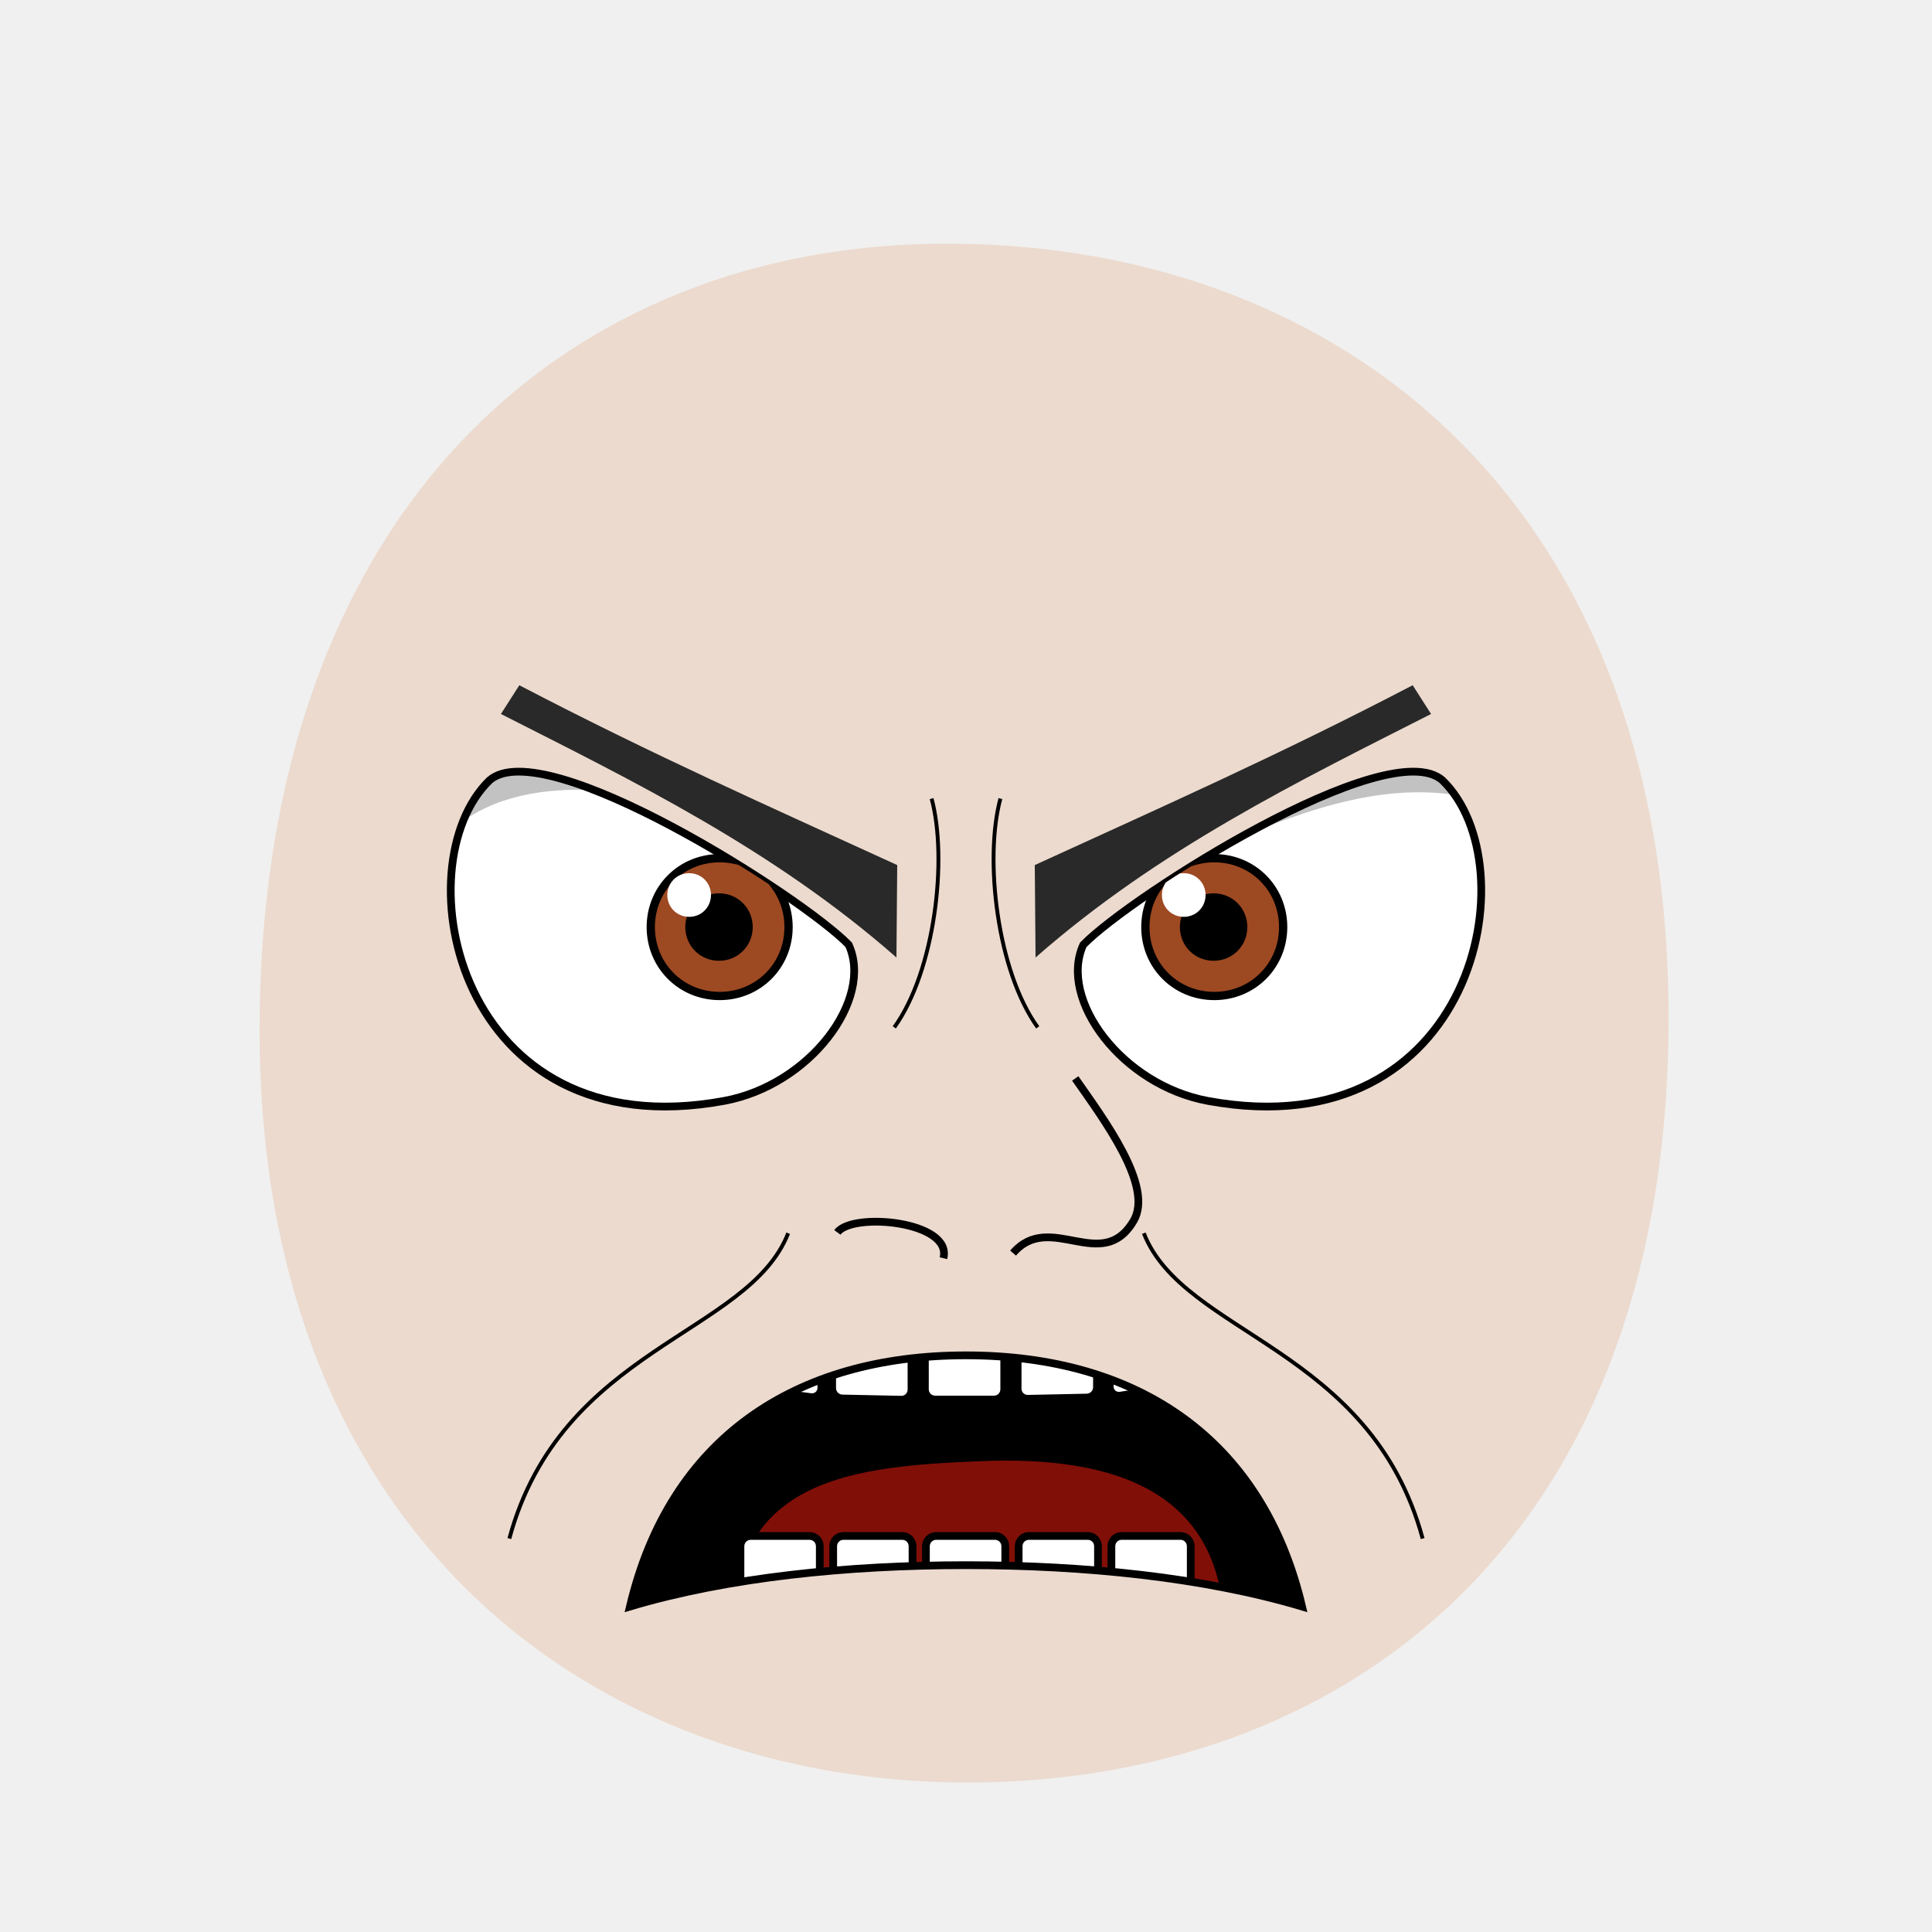
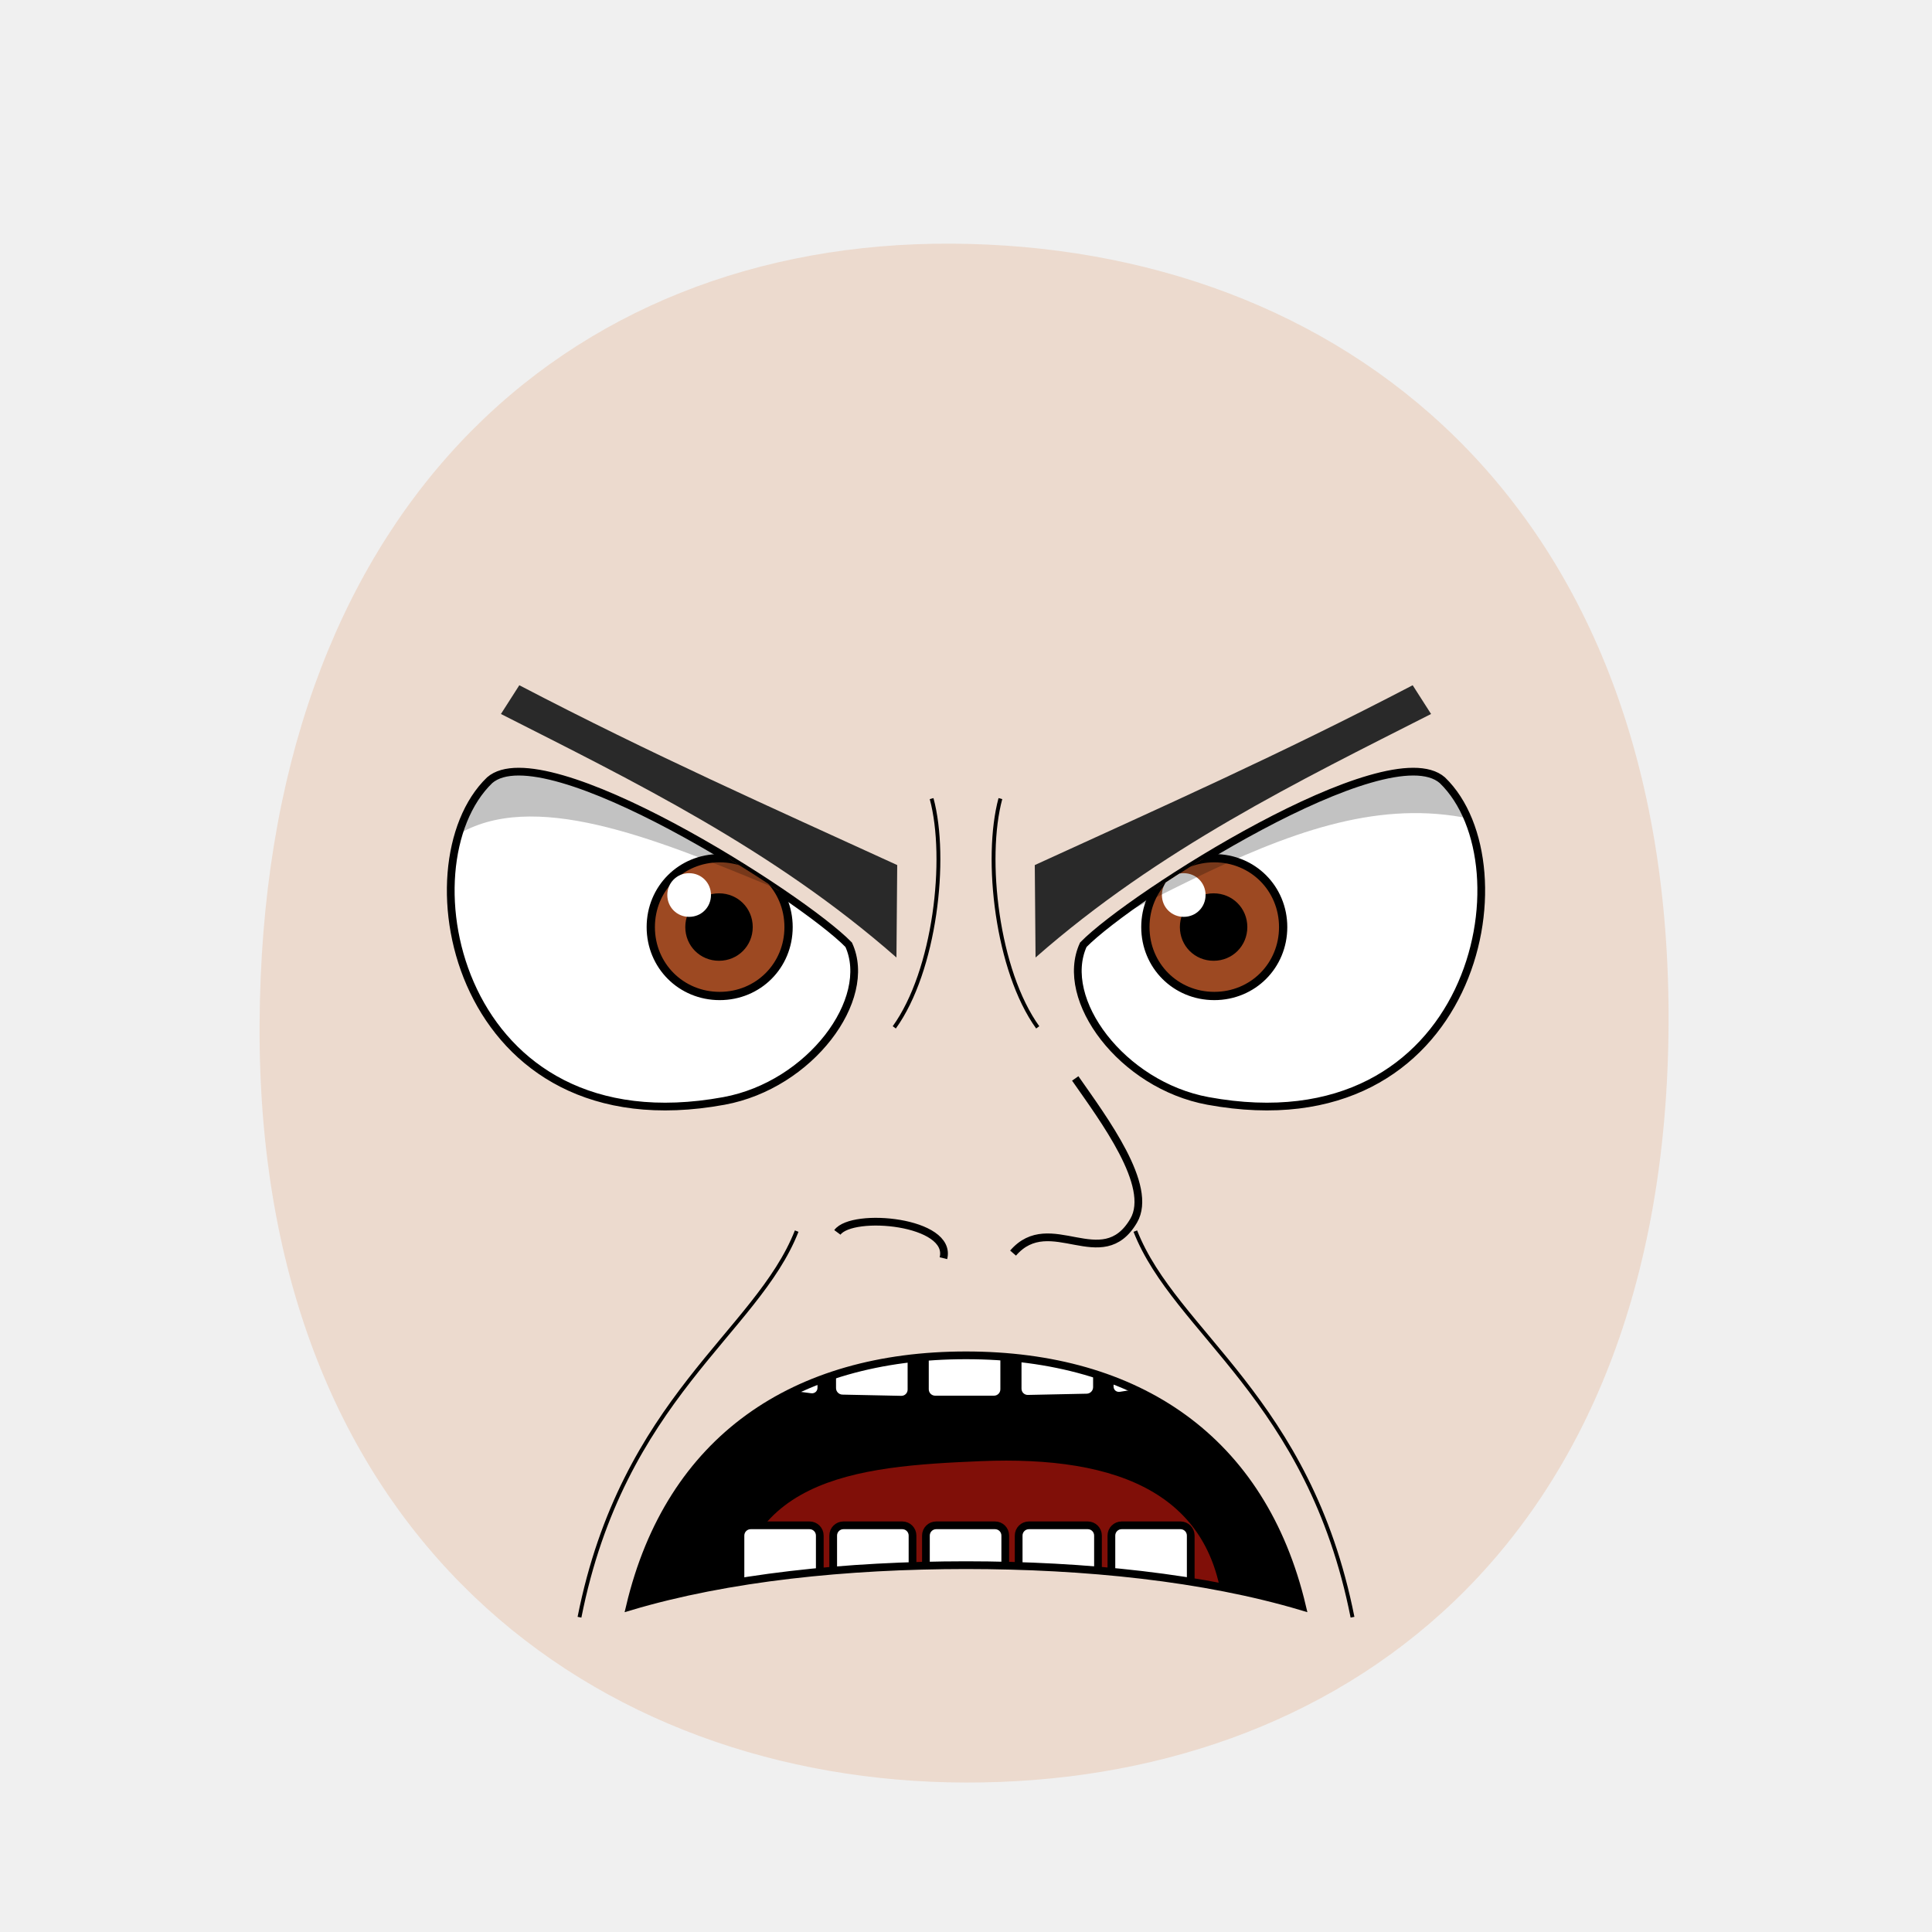
<svg xmlns="http://www.w3.org/2000/svg" xmlns:xlink="http://www.w3.org/1999/xlink" id="emoticon-front-view" viewBox="0 0 250 250" height="100%" width="100%" version="1.1">
  <defs id="defs">
    <clipPath id="clipPath-left-eye">
      <use transform="matrix(1,0,0,1,0,0)" x="0" width="1" xlink:href="#left-eye-outline" height="1" y="0" id="use-left-eye-outline-1" />
    </clipPath>
    <clipPath id="clipPath-right-eye">
      <use transform="matrix(-1,0,0,1,250,0)" id="use-left-eye-outline-2" y="0" height="250" xlink:href="#left-eye-outline" width="250" x="0" morph="fixed" />
    </clipPath>
    <clipPath id="clipPath-mouth" clipPathUnits="userSpaceOnUse">
      <use transform="matrix(1,0,0,1,0,0)" height="250" y="0" x="0" xlink:href="#mouth-outline" id="use-mouth-outline" width="250" />
    </clipPath>
  </defs>
  <g id="head" morph="fixed">
    <path style="fill:#e9c6af;stroke:none;stroke-width:1.0;fill-opacity:0.53" d="M 124.98,230.66 C 172.77,230.75 215.51,200.57 215.91,132.64 216.3,64.72 173.26,31.81 123.18,31.53 73.1,31.24 33.88,66.28 33.59,132.64 33.3,199.01 77.19,230.57 124.98,230.66 Z" id="head-outline" />
  </g>
  <g id="left-eye">
    <path d="M 109.82,122.25 C 113.06,129.3 104.85,140.41 93.68,142.46 59.14,148.8 51.92,112 63.36,100.96 70.43,94.81 103.68,115.95 109.82,122.25 Z" style="fill:#ffffff;stroke:#000000;stroke-width:1" id="left-eye-outline" />
    <g clip-path="url(#clipPath-left-eye)" id="left-eyeball">
      <g id="left-lens">
        <path d="M 1,0.5 C 1,0.78 0.78,1 0.5,1 0.22,1 0,0.78 0,0.5 0,0.22 0.22,0 0.5,0 0.78,0 1,0.22 1,0.5 z" transform="matrix(17.83,0,0,17.83,84.21,111.05)" style="fill:#9d4922;stroke:#000000;stroke-width:0.06" id="iris" morph="relative" />
        <path d="M 1,0.5 C 1,0.78 0.78,1 0.5,1 0.22,1 0,0.78 0,0.5 0,0.22 0.22,0 0.5,0 0.78,0 1,0.22 1,0.5 z" transform="matrix(7.46,0,0,7.46,89.31,116.23)" style="fill:#000000;stroke:#000000;stroke-width:0.17" id="pupil" morph="relative" />
        <path d="M 1,0.5 C 1,0.78 0.78,1 0.5,1 0.22,1 0,0.78 0,0.5 0,0.22 0.22,0 0.5,0 0.78,0 1,0.22 1,0.5 z" transform="matrix(5.65,0,0,5.65,86.35,112.99)" style="fill:#ffffff;stroke:none" id="glare" morph="transform-only" />
      </g>
-       <path d="M 50,75 125,75 125,112.54 C 97.35,108.41 57.32,85.9 50,124.06 Z" style="opacity:0.24;fill:#000000;stroke:#000000;stroke-width:0px" id="left-lid-shadow" />
+       <path d="m 50,75 75,0 0,48.541 C 97.625,118.036 57.32,85.9 50,124.06 z" style="opacity:0.24;fill:#000000;stroke:#000000;stroke-width:0px" id="left-lid-shadow" />
    </g>
  </g>
  <g id="right-eye">
    <use transform="matrix(-1,0,0,1,250,0)" id="right-eye-outline" y="0" height="250" xlink:href="#left-eye-outline" width="250" x="0" morph="fixed" />
    <g clip-path="url(#clipPath-right-eye)" id="right-eyeball">
      <use transform="matrix(1,0,0,1,64,0)" id="right-lens" y="0" height="1" xlink:href="#left-lens" width="1" x="0" morph="fixed" />
-       <path d="M 125,121.79 125,75 200,75 200,106.73 C 176.32,94.48 159.73,111.89 125,121.79 Z" style="opacity:0.24;fill:#000000;stroke:#000000;stroke-width:0px" id="right-lid-shadow" />
+       <path d="M 125,128.391 125,75 l 75,0 0,34.48 c -23.68,-12.25 -43.295,4.335 -75,18.91 z" style="opacity:0.24;fill:#000000;stroke:#000000;stroke-width:0px" id="right-lid-shadow" />
    </g>
  </g>
  <path d="M 116,123.9 C 100,109.85 81.9,101.06 64.82,92.39 L 67.2,88.67 C 84.51,97.7 99.55,104.36 116.1,111.94 Z" style="fill:#292929;stroke-width:1" id="left-eye-brow" />
  <use transform="matrix(-1,0,0,1,250,0)" x="0" width="250" xlink:href="#left-eye-brow" height="250" y="0" id="right-eye-brow" />
  <g id="mouth">
    <g id="mouth-interior" clip-path="url(#clipPath-mouth)">
      <rect style="fill:#000000;stroke:none" id="mouth-background" x="68.16" width="119.944" height="66.556" y="159.934" />
      <path d="M 94.84,211.42 C 94.51,191.12 110.73,189.74 126.96,189.07 144.51,188.36 158.42,193.11 158.42,211.42 137.23,211.42 116.04,211.42 94.84,211.42 Z" style="fill:#800f08;stroke:none" id="tongue" />
      <g transform="matrix(1,0,0,1,0.5,-6.35)" morph="fix-children" id="upper-teeth">
        <rect width="10.356" x="96.362" ry="1.325" transform="matrix(0.991225,0.1321854,0,1,0,0)" rx="1.336" y="158.085" height="15.123" id="tooth-02" style="fill:#ffffff;fill-opacity:1;stroke:#000000;stroke-width:1.004;stroke-opacity:1" />
        <rect rx="1.325" y="169.917" height="15.123" transform="matrix(0.999781,0.02092668,0,1,0,0)" id="tooth-03" width="10.267" x="107.205" ry="1.325" style="fill:#ffffff;fill-opacity:1;stroke:#000000;stroke-width:1;stroke-opacity:1" />
        <rect width="10.265" x="119.182" ry="1.325" rx="1.325" y="172.327" height="15.123" id="tooth-04" style="fill:#ffffff;fill-opacity:1;stroke:#000000;stroke-opacity:1" />
        <rect rx="1.325" y="175.003" height="15.123" transform="matrix(0.999781,-0.02092669,0,1,0,0)" id="tooth-05" width="10.267" x="131.211" ry="1.325" style="fill:#ffffff;fill-opacity:1;stroke:#000000;stroke-width:1;stroke-opacity:1" />
        <rect width="10.394" x="144.894" ry="1.325" transform="matrix(0.9876076,-0.1569434,0,1,0,0)" rx="1.341" y="194.778" height="15.123" id="tooth-06" style="fill:#ffffff;fill-opacity:1;stroke:#000000;stroke-width:1.006;stroke-opacity:1" />
      </g>
-       <g transform="matrix(1,0,0,1,0.5,26.66)" id="lower-teeth" morph="fix-children">
+       <g transform="translate(0.5,25.28486)" id="lower-teeth" morph="fix-children">
        <rect style="fill:#ffffff;fill-opacity:1;stroke:#000000;stroke-opacity:1" ry="1.325" x="95.315" width="10.265" id="tooth-09" height="15.123" y="172.091" rx="1.325" />
        <rect style="fill:#ffffff;fill-opacity:1;stroke:#000000;stroke-opacity:1" id="tooth-10" height="15.123" y="172.091" rx="1.325" ry="1.325" x="107.315" width="10.265" />
        <rect style="fill:#ffffff;fill-opacity:1;stroke:#000000;stroke-opacity:1" ry="1.325" x="119.315" width="10.265" id="tooth-11" height="15.123" y="172.091" rx="1.325" />
        <rect style="fill:#ffffff;fill-opacity:1;stroke:#000000;stroke-opacity:1" id="tooth-12" height="15.123" y="172.091" rx="1.325" ry="1.325" x="131.315" width="10.265" />
        <rect style="fill:#ffffff;fill-opacity:1;stroke:#000000;stroke-opacity:1" ry="1.325" x="143.315" width="10.265" id="tooth-13" height="15.123" y="172.091" rx="1.325" />
      </g>
    </g>
    <path style="fill:none;stroke:#000000;stroke-width:1px" d="M 168.49,207.89 C 155.78,204.1 140.39,202.54 125,202.53 109.61,202.54 94.23,204.1 81.51,207.89 86.66,186.17 102.83,175.38 125,175.38 147.17,175.38 163.35,186.17 168.49,207.89 Z" id="mouth-outline" />
  </g>
  <g id="wrinkles">
    <path d="M 120.55,103.34 C 122.65,111.12 120.99,125.63 115.72,132.94" style="fill:none;stroke:#000000;stroke-width:0.5" id="wrinkle-left-brow" />
-     <path d="M 65.91,199.09 C 72.63,174.32 96.82,172.75 101.99,159.58" style="fill:none;stroke:#000000;stroke-width:0.5" id="wrinkle-left-cheek" />
+     <path d="m 74.986,209.266 c 5.62,-28.345 22.934,-36.791 28.104,-49.961" style="fill:none;stroke:#000000;stroke-width:0.5" id="wrinkle-left-cheek" />
    <use transform="matrix(-1,0,0,1,250,0)" morph="fixed" height="250" y="0" x="0" xlink:href="#wrinkle-left-brow" id="wrinkle-right-brow" width="250" />
    <use transform="matrix(-1,0,0,1,250,0)" morph="fixed" height="250" y="0" x="0" xlink:href="#wrinkle-left-cheek" id="wrinkle-right-cheek" width="250" />
  </g>
  <g id="nose">
    <path d="m 108.355,159.47 c 1.96,-2.66 14.905,-1.45 13.725,3.34 m 17.055,-23.261 c 3.675,5.276 10.182,13.924 7.565,18.401 -4.091,7 -10.81,-1.36 -15.61,4.2" style="fill:none;stroke:#000000" id="nose-path" />
  </g>
</svg>
